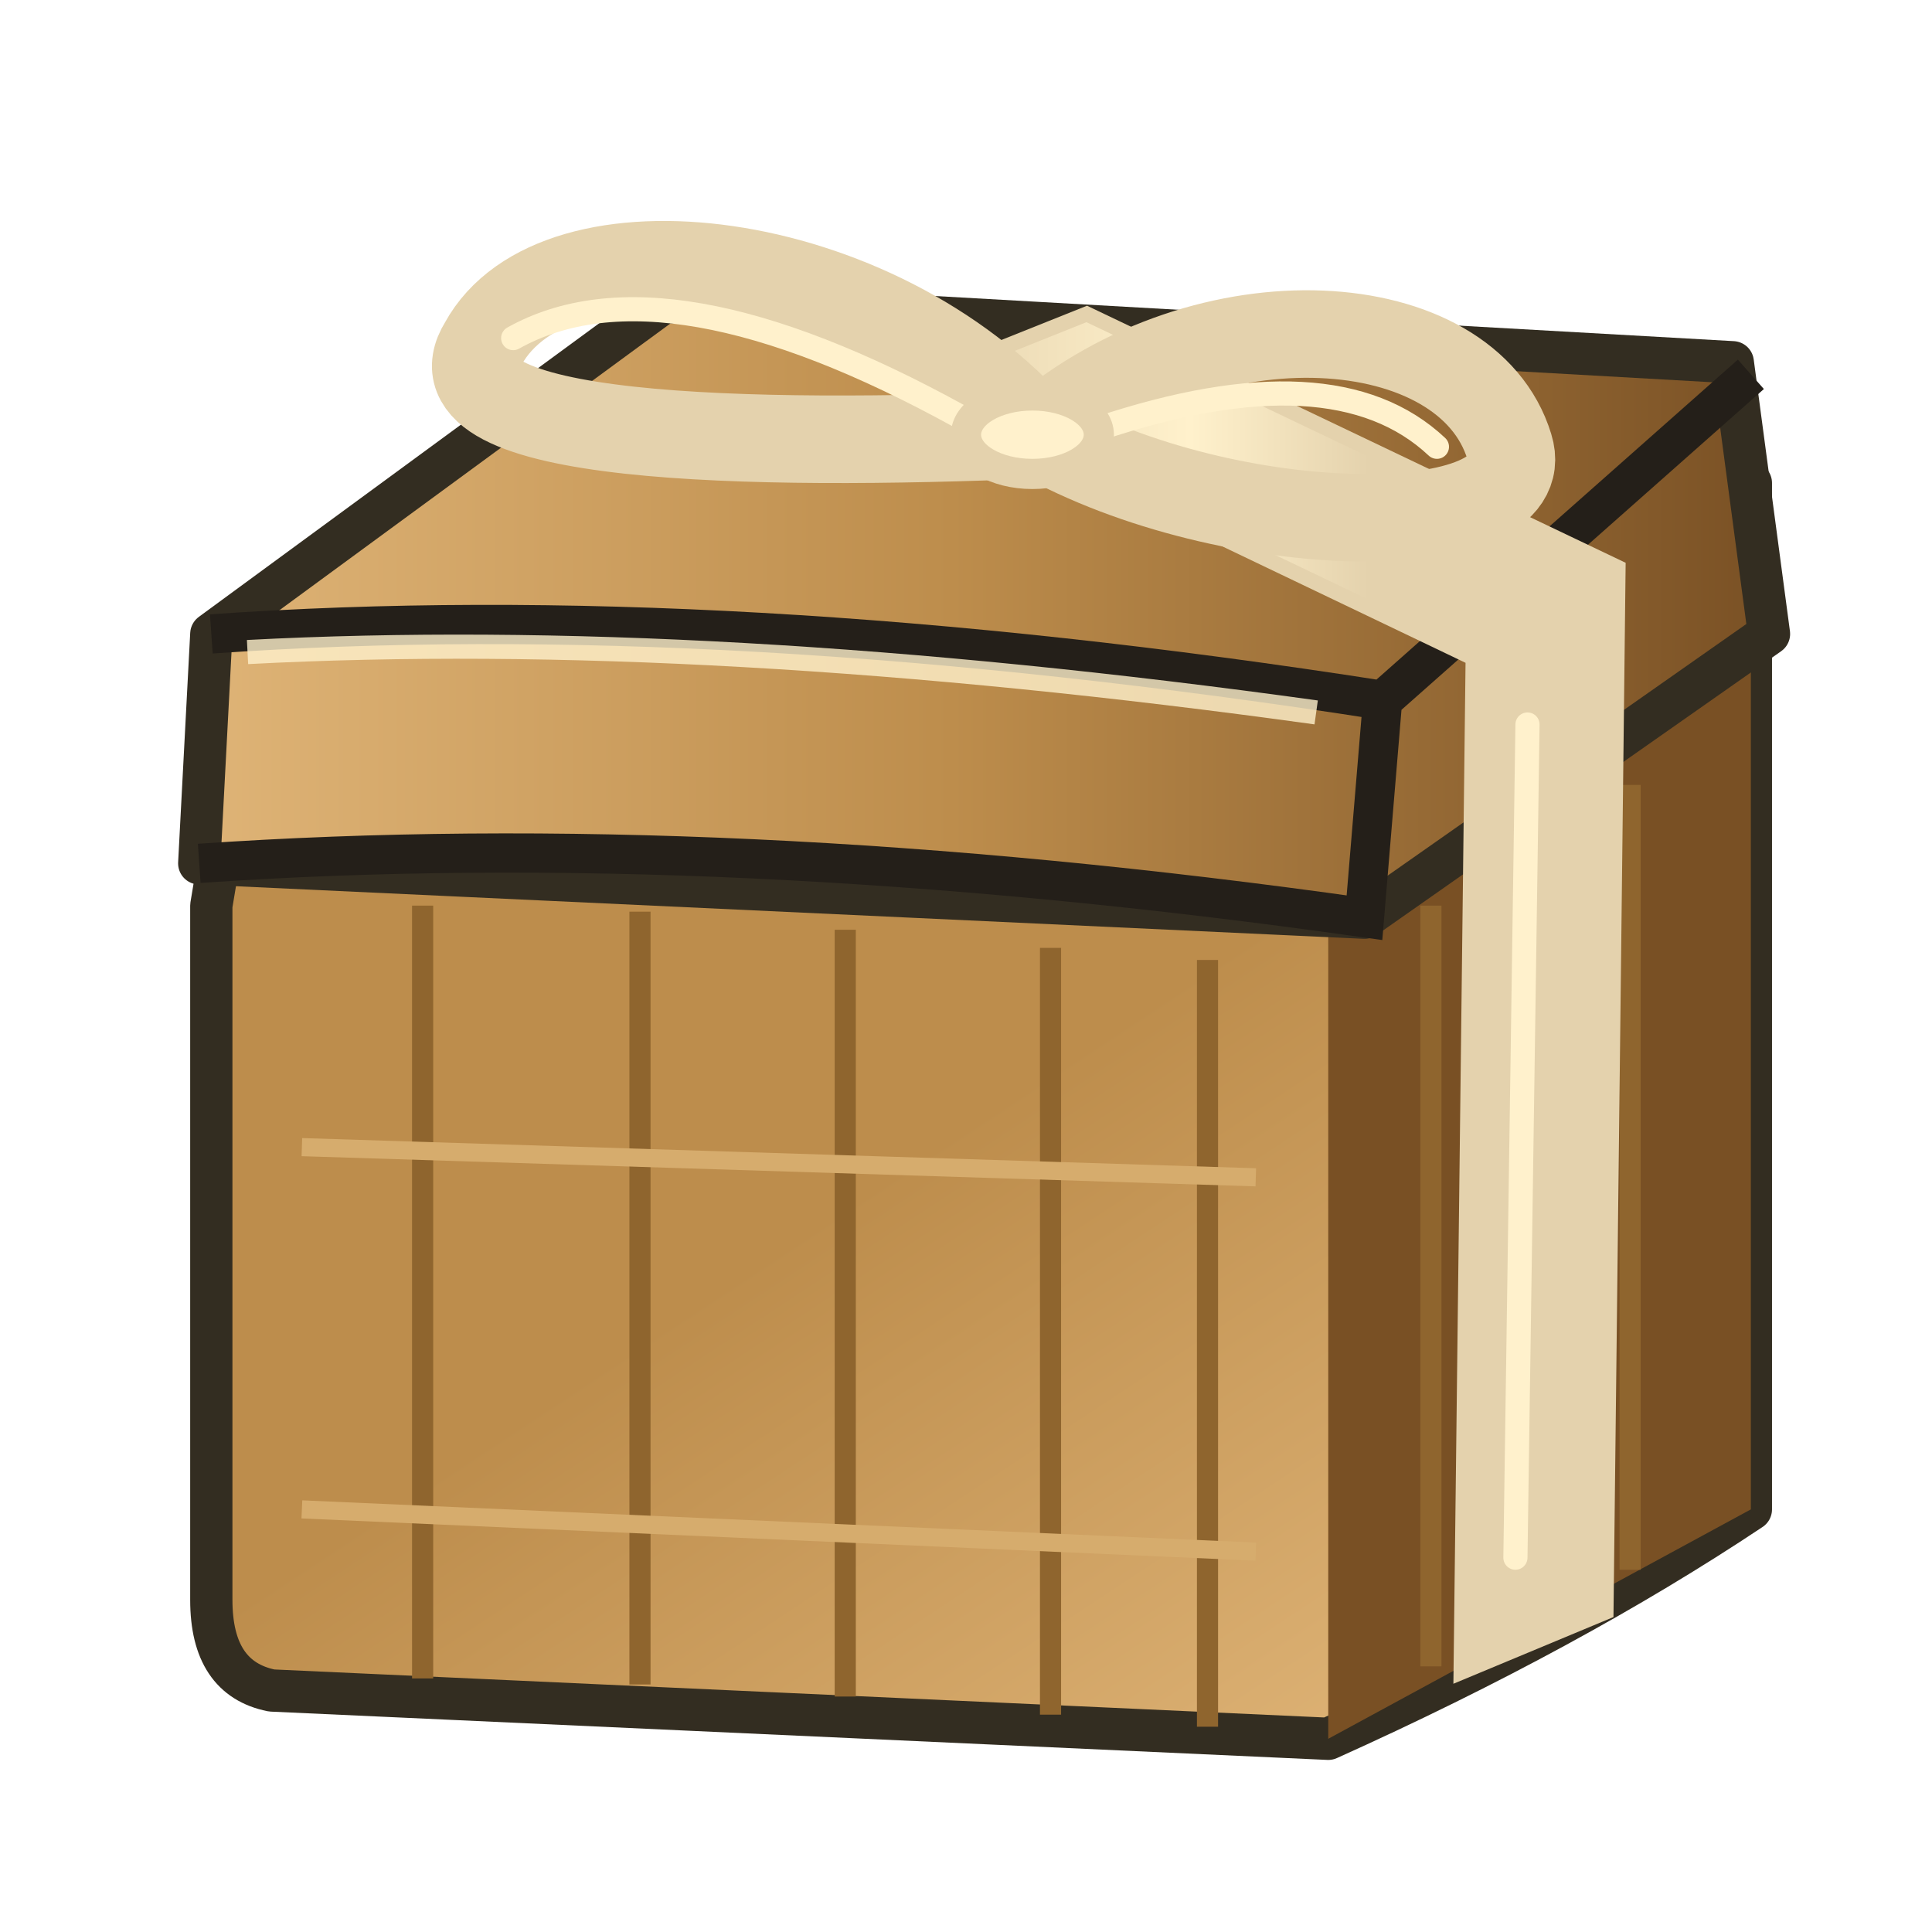
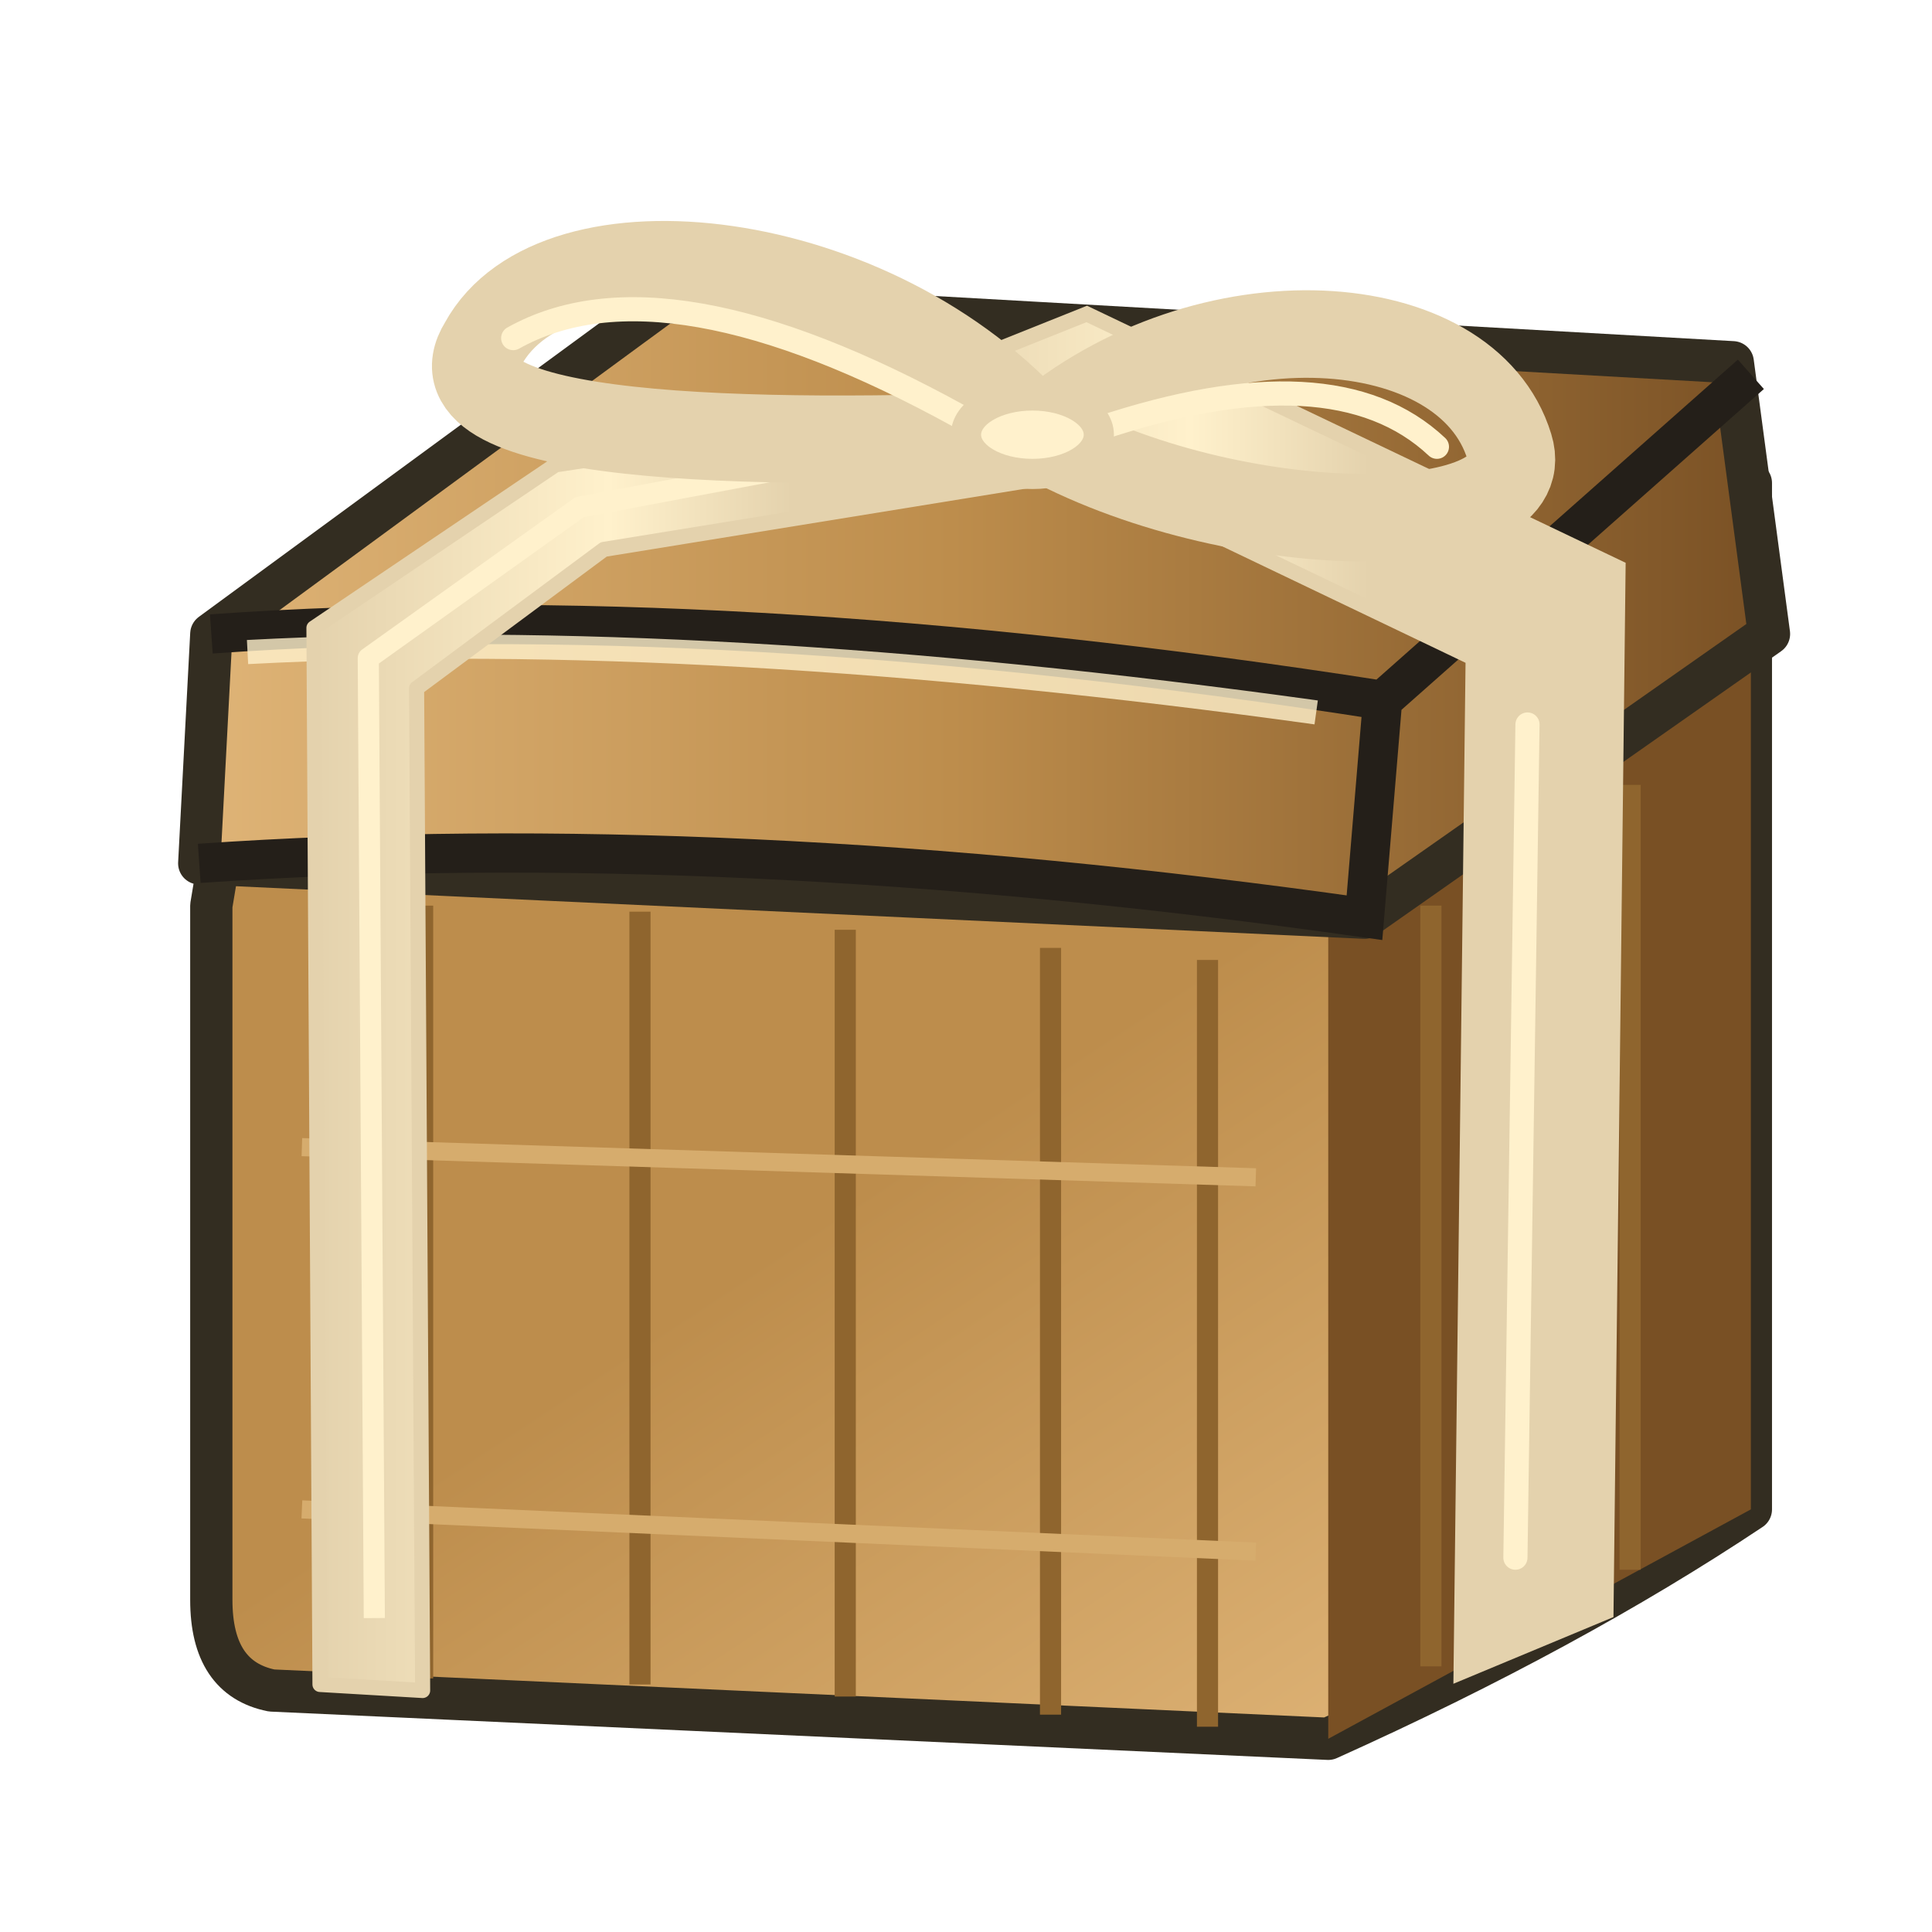
<svg xmlns="http://www.w3.org/2000/svg" viewBox="0 0 32 32">
  <defs>
    <linearGradient id="face" x1="0" y1="0" x2=".8" y2="1">
      <stop stop-color="#bd8d4c" />
      <stop offset=".55" stop-color="#bd8d4c" />
      <stop offset="1" stop-color="#dfb477" />
    </linearGradient>
    <linearGradient id="lid">
      <stop stop-color="#dfb477" />
      <stop offset=".48" stop-color="#bd8d4c" />
      <stop offset="1" stop-color="#795024" />
    </linearGradient>
    <linearGradient id="cord">
      <stop stop-color="#e4d2ad" />
      <stop offset=".4" stop-color="#fff1cc" />
      <stop offset=".65" stop-color="#e4d2ad" />
      <stop offset="1" stop-color="#e4d2ad" />
    </linearGradient>
  </defs>
  <path d="M4 12L22 13 29 8V25Q26 27 22 28.8L4.5 28Q3.5 27.8 3.5 26.5V15Z" fill="url(#face)" stroke="#332d21" stroke-width=".7" stroke-linejoin="round" />
  <path d="M22 13L29 8V25L22 28.8Z" fill="#795024" />
  <path d="M3.5 10.5L11 5 28.7 6 29.3 10.5 22.6 15.2 3.3 14.3Z" fill="url(#lid)" stroke="#332d21" stroke-width=".7" stroke-linejoin="round" />
  <path d="M3.5 10.5Q12 9.9 22.9 11.6L29 6.2M22.9 11.6L22.6 15.2Q12 13.7 3.3 14.3" fill="none" stroke="#241f19" stroke-width=".65" />
  <path d="M4.1 10.8Q11.7 10.4 21.8 11.8" fill="none" stroke="#fff1cc" stroke-width=".4" opacity=".8" />
  <path d="M7 15V27.8M10.6 15.1V27.9M14 15.4V28.1M17.4 15.7V28.4M20 15.9V28.6M23.7 15V27.6M27 13V26" fill="none" stroke="#8f652e" stroke-width=".35" />
  <path d="M5 19L20.8 19.5M5 25L20.8 25.7" fill="none" stroke="#d6ac6d" stroke-width=".3" />
+   <g>
+     <path d="M17.1 6.5L9.2 7.7 5.2 10.4 5.3 27.9 7 28 6.9 11.4 10 9.1 17.4 7.9Z" fill="url(#cord)" stroke="#e4d2ad" stroke-width=".25" stroke-linejoin="round" />
+     <path d="M16 7.2L9.6 8.4 6.1 10.9 6.2 26.8" fill="none" stroke="#fff1cc" stroke-width=".35" stroke-linejoin="round" />
+   </g>
  <path d="M15 6.4L24.4 10.9 24.2 27.7 26.6 26.7 26.8 9.4 18 5.2Z" fill="url(#cord)" stroke="#e4d2ad" stroke-width=".25" />
  <path d="M17.2 7.2C14.5 4.1 9.2 3.5 8 5.7 7 7.3 12.4 7.4 17.2 7.2C20 4.8 24.3 5.1 25 7.4 25.5 9 20.4 9 17.2 7.2Z" fill="none" stroke="#e4d2ad" stroke-width="1.45" stroke-linecap="round" stroke-linejoin="round" />
  <path d="M8.5 5.6Q11 4.2 15.9 6.9M18.2 7.1Q22.1 5.8 23.8 7.4M25.3 12L25.1 25.8" fill="none" stroke="#fff1cc" stroke-width=".4" stroke-linecap="round" />
  <ellipse cx="17.1" cy="7.2" rx="1.1" ry=".65" fill="#fff1cc" stroke="#e4d2ad" stroke-width=".5" />
</svg>
